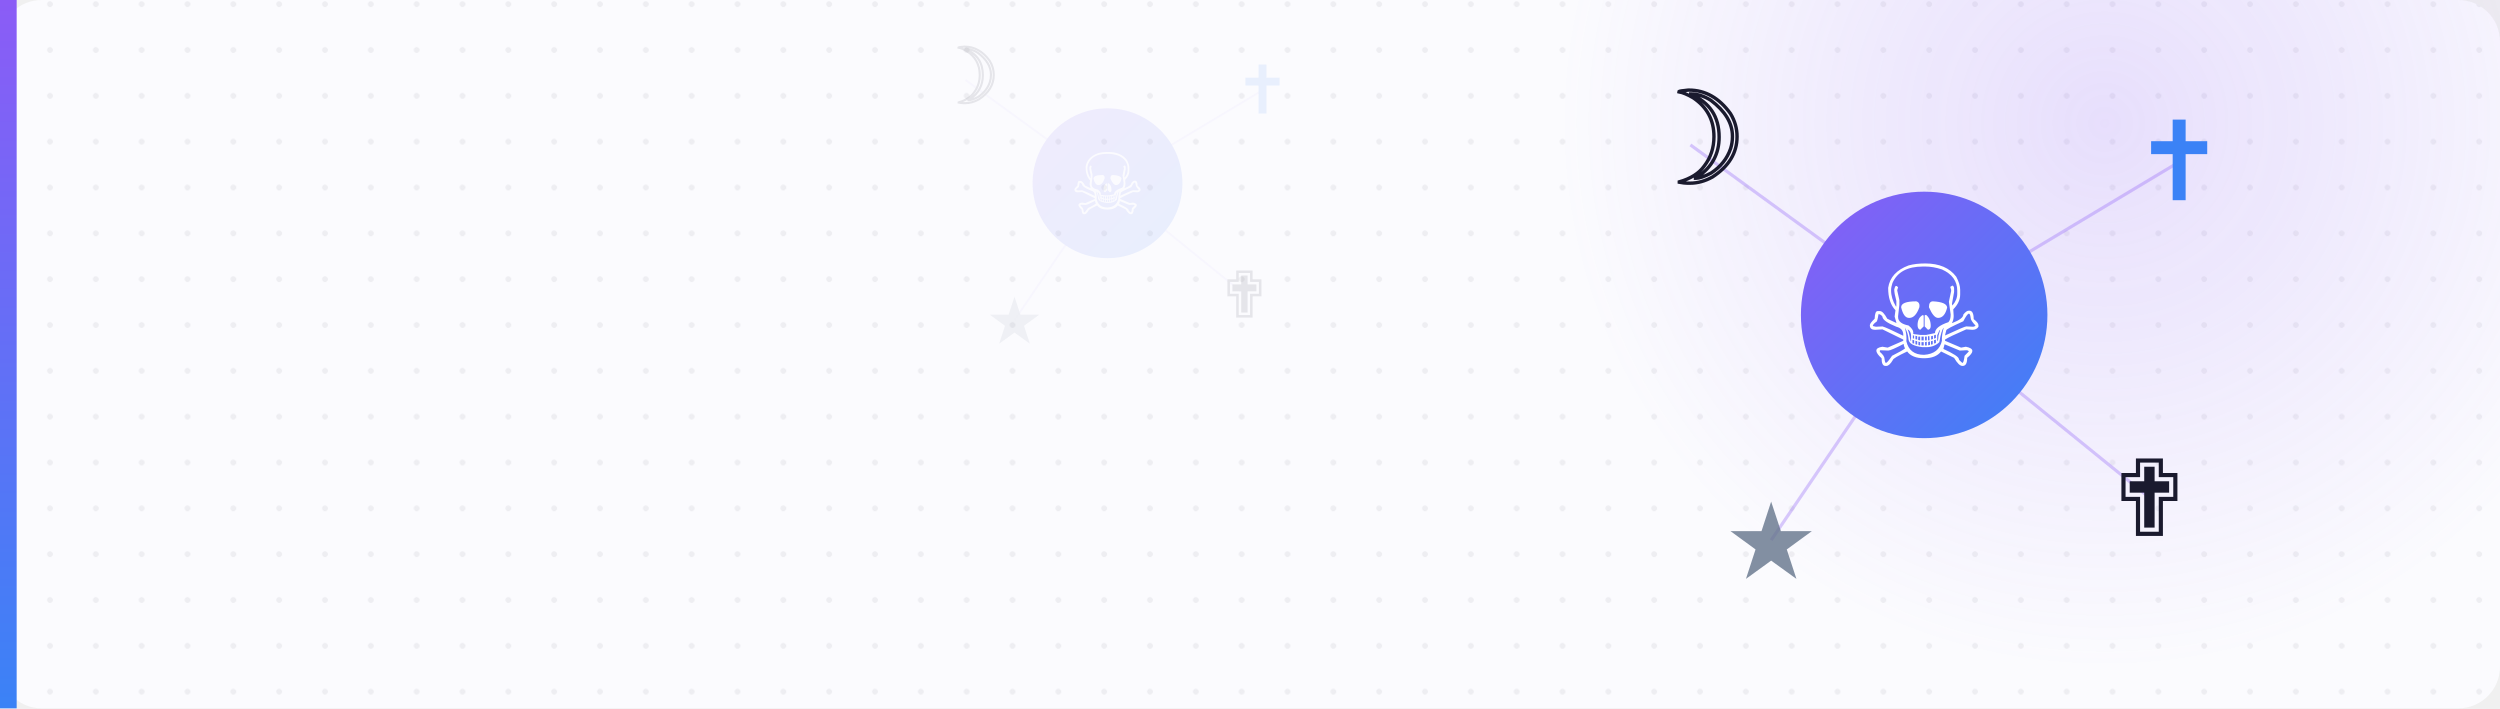
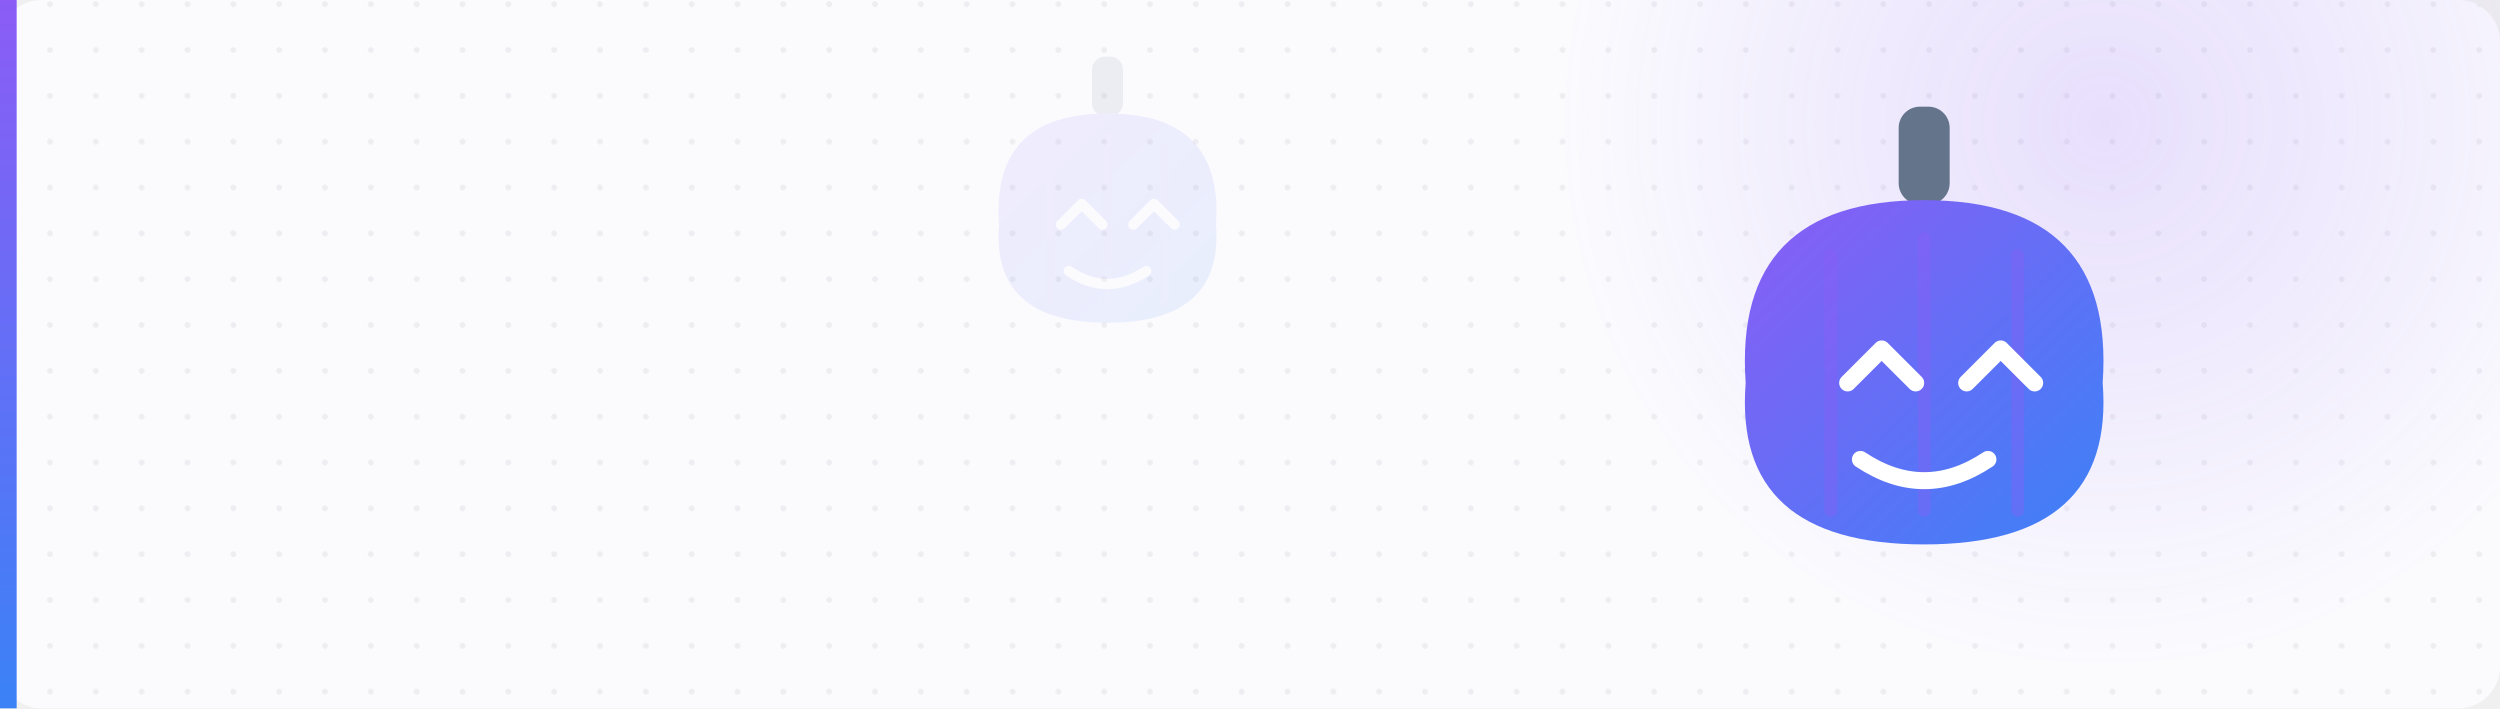
<svg xmlns="http://www.w3.org/2000/svg" viewBox="0 0 1200 340" width="1200" height="340" role="img">
  <defs>
    <linearGradient id="ghlibraryh" x1="0" y1="0" x2="1" y2="1">
      <stop offset="0" stop-color="#8b5cf6" />
      <stop offset="1" stop-color="#3b82f6" />
    </linearGradient>
    <linearGradient id="gvhlibraryh" x1="0" y1="0" x2="0" y2="1">
      <stop offset="0" stop-color="#8b5cf6" />
      <stop offset="1" stop-color="#3b82f6" />
    </linearGradient>
    <radialGradient id="glowhlibraryh" cx="0.5" cy="0.5" r="0.5">
      <stop offset="0" stop-color="#8b5cf6" stop-opacity="0.18" />
      <stop offset="1" stop-color="#8b5cf6" stop-opacity="0" />
    </radialGradient>
    <pattern id="dotshlibraryh" width="22" height="22" patternUnits="userSpaceOnUse">
      <circle cx="2" cy="2" r="1.4" fill="#1a1a2e" opacity="0.06" />
    </pattern>
  </defs>
  <rect width="1200" height="340" rx="20" fill="#FBFBFE" />
  <rect width="1200" height="340" rx="20" fill="url(#dotshlibraryh)" />
  <circle cx="1010" cy="60" r="260" fill="url(#glowhlibraryh)" />
  <rect x="0" y="0" width="8" height="340" fill="url(#gvhlibraryh)" />
  <g transform="translate(740 -10) scale(1.02)">
-     <g>
-       <line x1="180" y1="158" x2="70" y2="78" stroke="#8b5cf6" stroke-width="1.5" opacity="0.32" />
-       <line x1="180" y1="158" x2="300" y2="86" stroke="#8b5cf6" stroke-width="1.5" opacity="0.32" />
-       <line x1="180" y1="158" x2="108" y2="264" stroke="#8b5cf6" stroke-width="1.5" opacity="0.32" />
-       <line x1="180" y1="158" x2="286" y2="244" stroke="#8b5cf6" stroke-width="1.5" opacity="0.32" />
-     </g>
-     <text x="70" y="96" font-family="DejaVu Sans, sans-serif" font-size="60" fill="none" stroke="#1a1a2e" stroke-width="1.6" text-anchor="middle">☽</text>
-     <text x="300" y="104" font-family="DejaVu Sans, sans-serif" font-size="52" fill="#3b82f6" text-anchor="middle">✝</text>
-     <text x="108" y="282" font-family="DejaVu Sans, sans-serif" font-size="50" fill="#64748b" text-anchor="middle" opacity="0.8">★</text>
-     <text x="286" y="262" font-family="DejaVu Sans, sans-serif" font-size="50" fill="#1a1a2e" text-anchor="middle">✟</text>
-     <circle cx="180" cy="158" r="58" fill="url(#ghlibraryh)" />
-     <text x="180" y="182" font-family="DejaVu Sans, sans-serif" font-size="66" fill="#fff" text-anchor="middle">☠</text>
+     <rect x="168" y="60" width="24" height="46" rx="10" fill="#64748b" />
+     <path d="M96 190 q-6 -86 84 -86 q90 0 84 86 q6 76 -84 76 q-90 0 -84 -76 Z" fill="url(#ghlibraryh)" />
+     <path d="M136 130 v120 M180 122 v128 M224 130 v120" stroke="#8b5cf6" stroke-width="6" opacity="0.35" stroke-linecap="round" />
+     <path d="M144 190 l16 -16 l16 16 M200 190 l16 -16 l16 16" fill="none" stroke="#fff" stroke-width="8" stroke-linecap="round" stroke-linejoin="round" />
+     <path d="M150 226 q30 20 60 0" fill="none" stroke="#fff" stroke-width="8" stroke-linecap="round" />
  </g>
  <g transform="translate(420 -10) scale(0.62)" opacity="0.10">
-     <g>
-       <line x1="180" y1="158" x2="70" y2="78" stroke="#8b5cf6" stroke-width="1.5" opacity="0.32" />
-       <line x1="180" y1="158" x2="300" y2="86" stroke="#8b5cf6" stroke-width="1.5" opacity="0.32" />
-       <line x1="180" y1="158" x2="108" y2="264" stroke="#8b5cf6" stroke-width="1.5" opacity="0.32" />
-       <line x1="180" y1="158" x2="286" y2="244" stroke="#8b5cf6" stroke-width="1.5" opacity="0.32" />
-     </g>
-     <text x="70" y="96" font-family="DejaVu Sans, sans-serif" font-size="60" fill="none" stroke="#1a1a2e" stroke-width="1.6" text-anchor="middle">☽</text>
-     <text x="300" y="104" font-family="DejaVu Sans, sans-serif" font-size="52" fill="#3b82f6" text-anchor="middle">✝</text>
-     <text x="108" y="282" font-family="DejaVu Sans, sans-serif" font-size="50" fill="#64748b" text-anchor="middle" opacity="0.8">★</text>
-     <text x="286" y="262" font-family="DejaVu Sans, sans-serif" font-size="50" fill="#1a1a2e" text-anchor="middle">✟</text>
-     <circle cx="180" cy="158" r="58" fill="url(#ghlibraryh)" />
-     <text x="180" y="182" font-family="DejaVu Sans, sans-serif" font-size="66" fill="#fff" text-anchor="middle">☠</text>
+     <rect x="168" y="60" width="24" height="46" rx="10" fill="#64748b" />
+     <path d="M96 190 q-6 -86 84 -86 q90 0 84 86 q6 76 -84 76 q-90 0 -84 -76 Z" fill="url(#ghlibraryh)" />
+     <path d="M136 130 v120 M180 122 v128 M224 130 v120" stroke="#8b5cf6" stroke-width="6" opacity="0.35" stroke-linecap="round" />
+     <path d="M144 190 l16 -16 l16 16 M200 190 l16 -16 l16 16" fill="none" stroke="#fff" stroke-width="8" stroke-linecap="round" stroke-linejoin="round" />
+     <path d="M150 226 q30 20 60 0" fill="none" stroke="#fff" stroke-width="8" stroke-linecap="round" />
  </g>
</svg>
